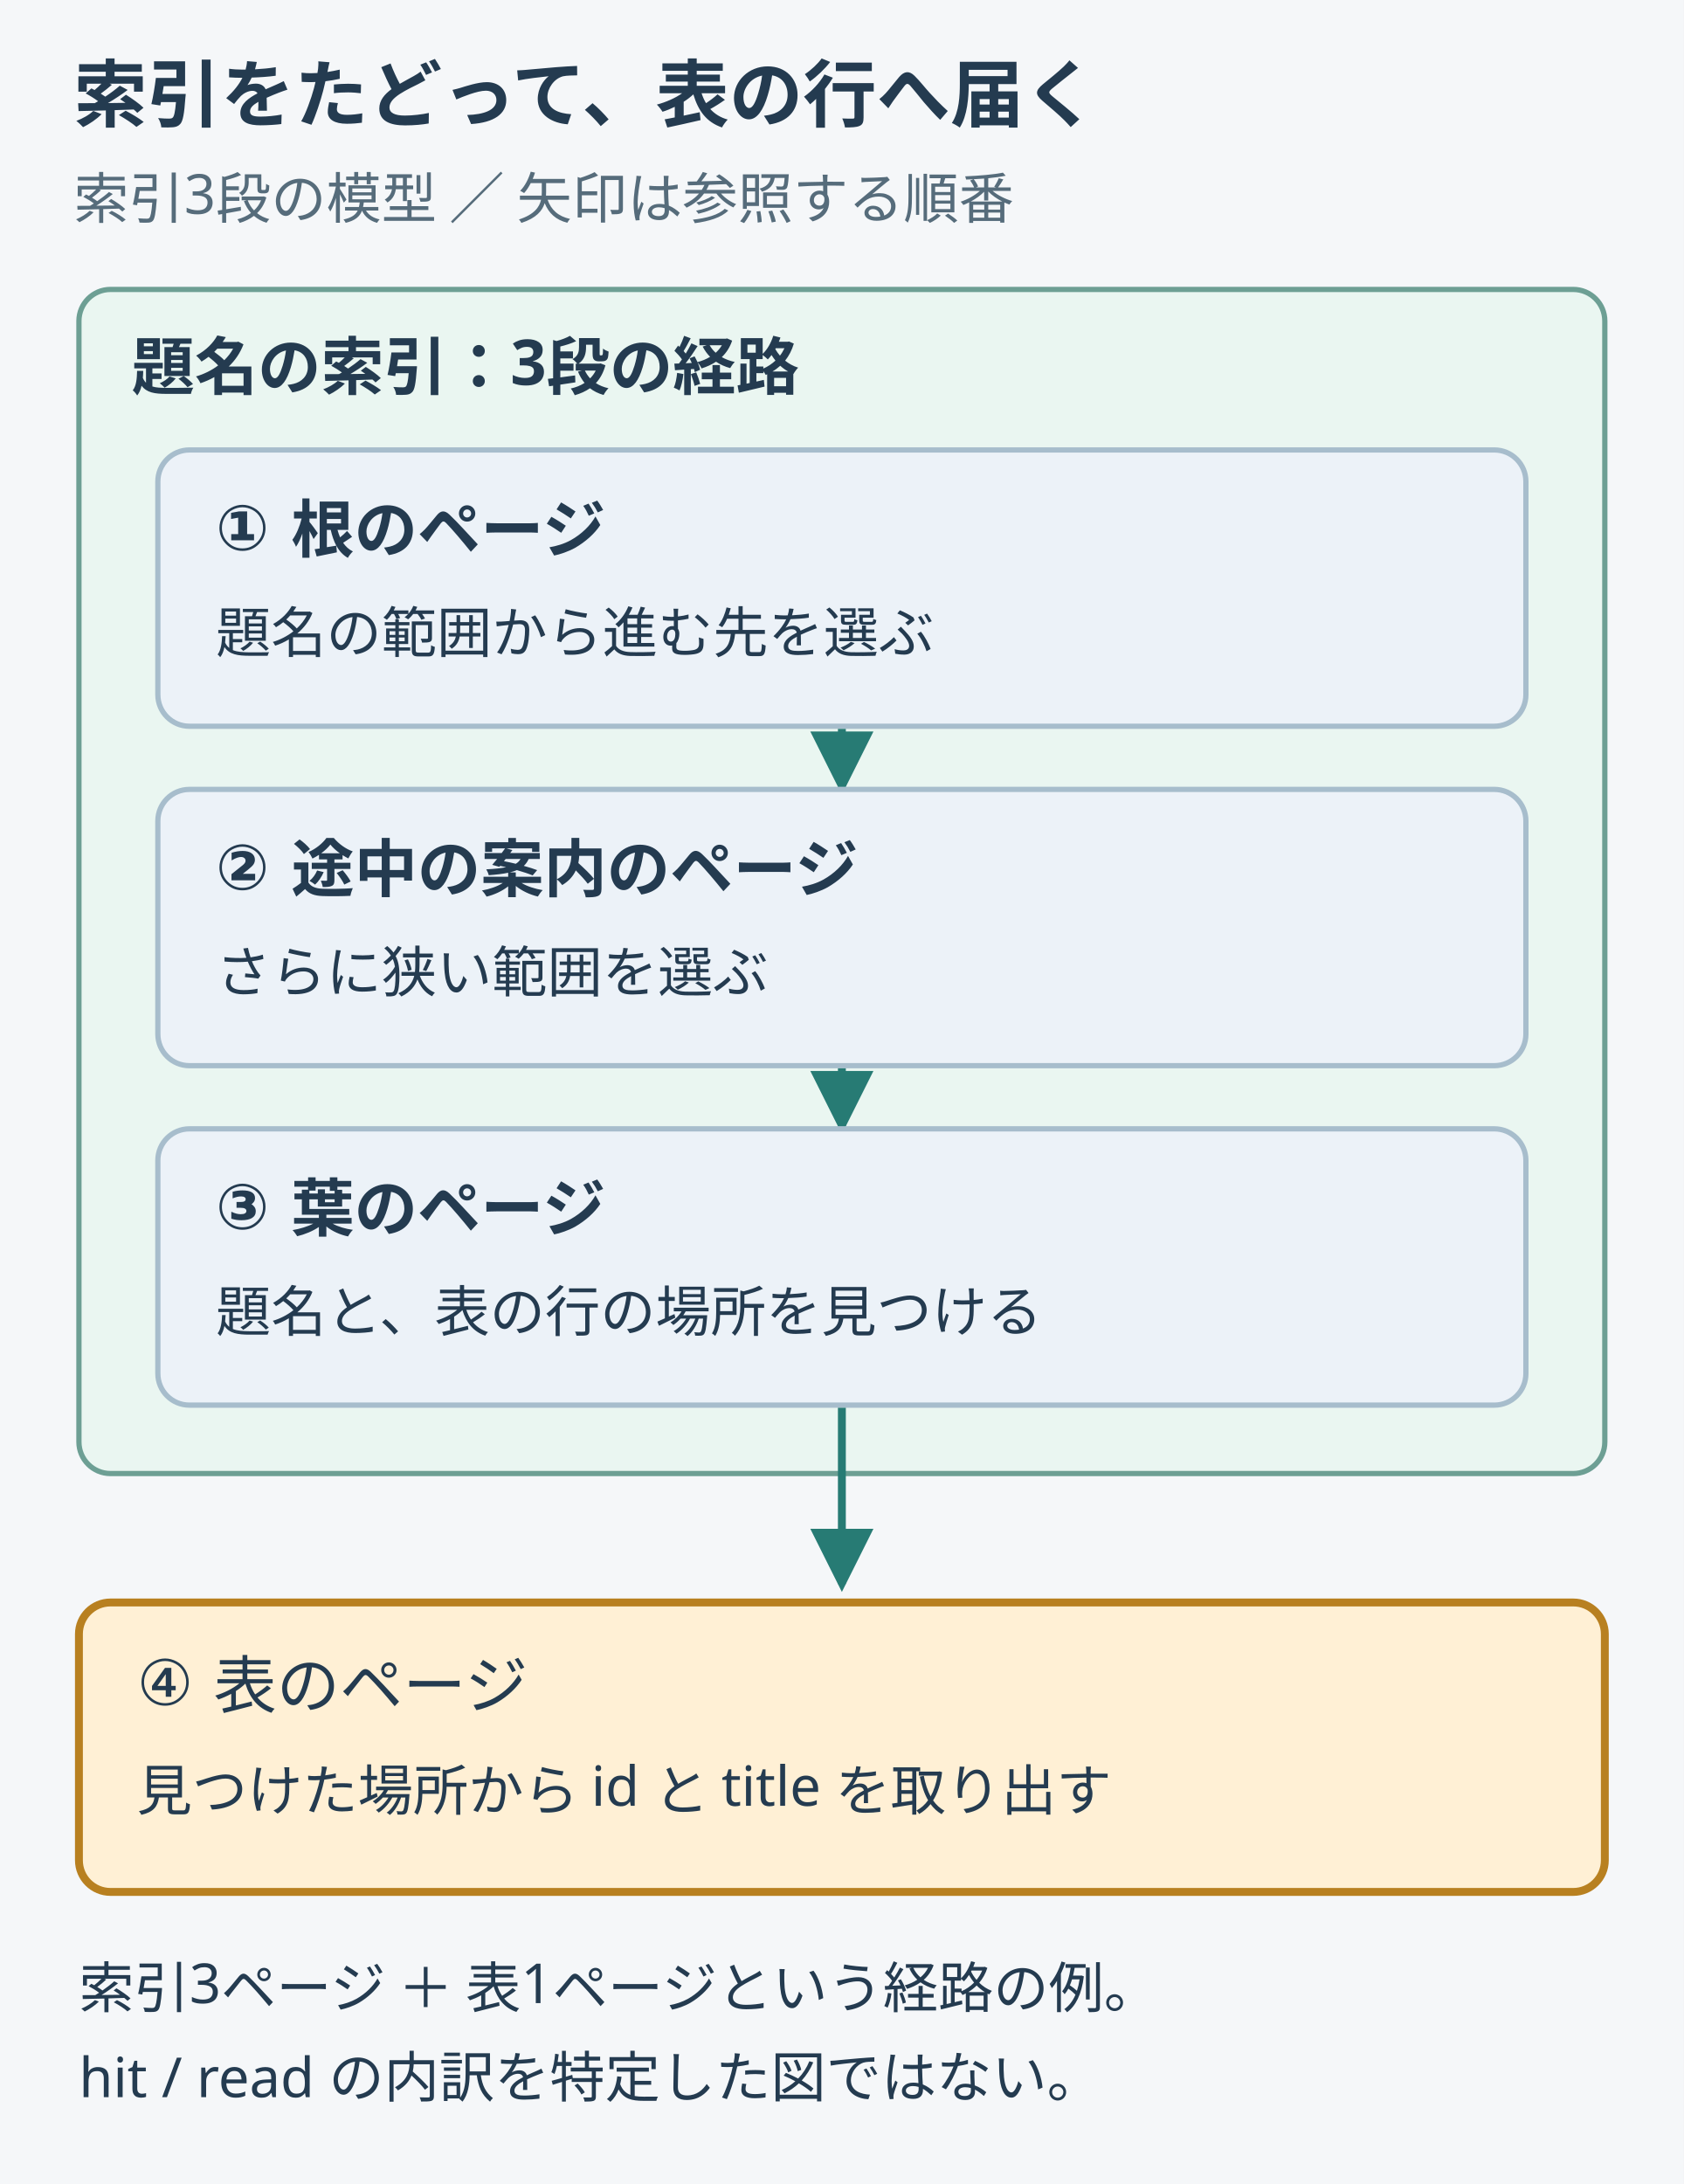
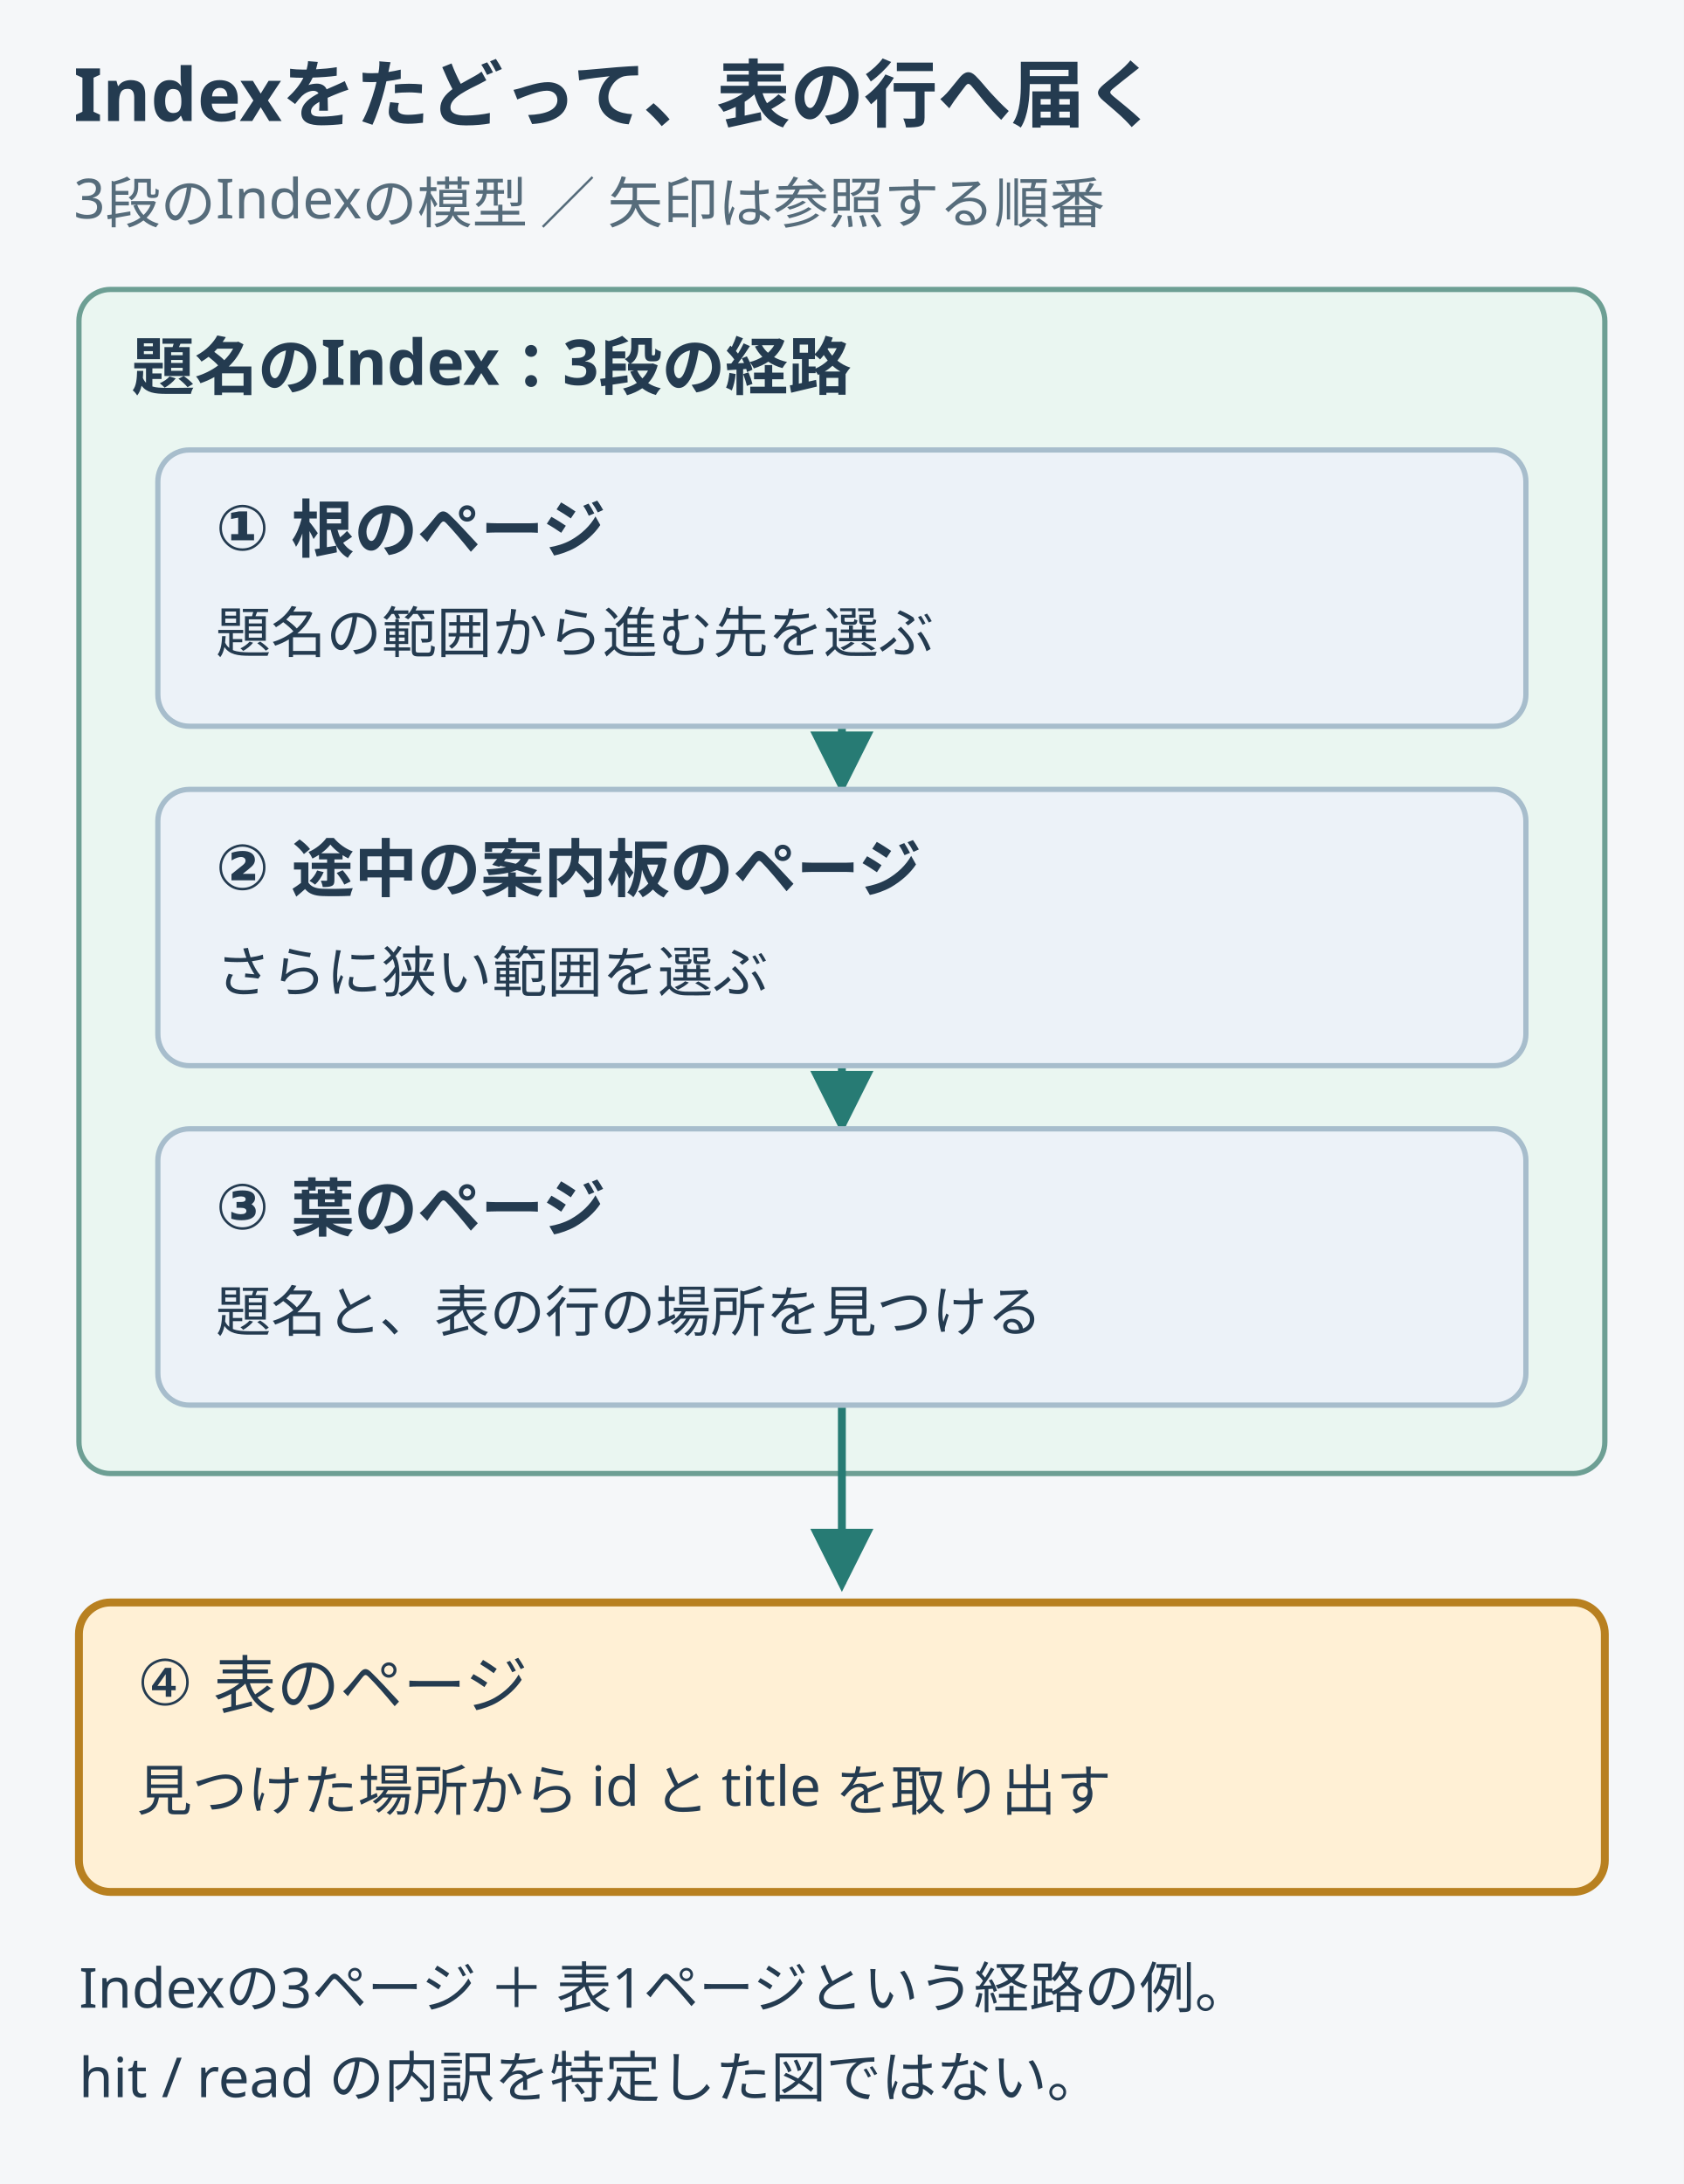
<svg xmlns="http://www.w3.org/2000/svg" width="640" height="830" viewBox="0 0 640 830" role="img" aria-labelledby="title desc">
  <defs>
    <marker id="a" markerWidth="8" markerHeight="8" refX="7" refY="4" orient="auto">
      <path d="M0 0L8 4L0 8" fill="#277b74" />
    </marker>
    <marker id="b" markerWidth="8" markerHeight="8" refX="7" refY="4" orient="auto">
      <path d="M0 0L8 4L0 8" fill="#99631b" />
    </marker>
  </defs>
  <style>text{font-family:"Hiragino Sans","Noto Sans JP",sans-serif;font-size:24px;fill:#243b50} .title{font-size:28px;font-weight:700} .bold{font-weight:700} .small{font-size:21px} .value{font-size:30px;font-weight:700} .muted{font-size:21px;fill:#566c7b} .teal{fill:#176e65;font-weight:700} .panel{fill:#fff;stroke:#cedae1;stroke-width:2} .box{fill:#ecf2f8;stroke:#a7bdcc;stroke-width:2} .memory{fill:#eaf6f1;stroke:#6d9f94;stroke-width:2} .hot{fill:#fff0d5;stroke:#b88020;stroke-width:3} .row{fill:#dcefe8;stroke:#448b7c;stroke-width:1.5} .edge{fill:none;stroke:#9cabb5;stroke-width:2} .arrow{fill:none;stroke:#277b74;stroke-width:3;marker-end:url(#a)} .request{fill:none;stroke:#99631b;stroke-width:3;stroke-dasharray:7 5;marker-end:url(#b)}</style>
  <rect width="640" height="830" fill="#f5f7f9" />
-   <text x="28" y="46" class="title">索引をたどって、表の行へ届く</text>
-   <text x="28" y="83" class="muted">索引3段の模型 ／ 矢印は参照する順番</text>
+   <text x="28" y="46" class="title">Indexをたどって、表の行へ届く</text>
+   <text x="28" y="83" class="muted">3段のIndexの模型 ／ 矢印は参照する順番</text>
  <rect x="30" y="110" width="580" height="450" rx="12" class="memory" />
-   <text x="50" y="148" class="bold">題名の索引：3段の経路</text>
+   <text x="50" y="148" class="bold">題名のIndex：3段の経路</text>
  <rect x="60" y="171" width="520" height="105" rx="12" class="box" />
  <text x="82" y="209" class="bold">① 根のページ</text>
  <text x="82" y="248" class="small">題名の範囲から進む先を選ぶ</text>
  <path d="M320 277 L320 299" class="arrow" />
  <rect x="60" y="300" width="520" height="105" rx="12" class="box" />
-   <text x="82" y="338" class="bold">② 途中の案内のページ</text>
+   <text x="82" y="338" class="bold">② 途中の案内板のページ</text>
  <text x="82" y="377" class="small">さらに狭い範囲を選ぶ</text>
  <path d="M320 406 L320 428" class="arrow" />
  <rect x="60" y="429" width="520" height="105" rx="12" class="box" />
  <text x="82" y="467" class="bold">③ 葉のページ</text>
  <text x="82" y="506" class="small">題名と、表の行の場所を見つける</text>
  <path d="M320 535 L320 602" class="arrow" />
  <rect x="30" y="609" width="580" height="110" rx="12" class="hot" />
  <text x="52" y="648" class="">④ 表のページ</text>
  <text x="52" y="688" class="small">見つけた場所から id と title を取り出す</text>
-   <text x="30" y="763" class="small">索引3ページ ＋ 表1ページという経路の例。</text>
+   <text x="30" y="763" class="small">Indexの3ページ ＋ 表1ページという経路の例。</text>
  <text x="30" y="797" class="small">hit / read の内訳を特定した図ではない。</text>
</svg>
